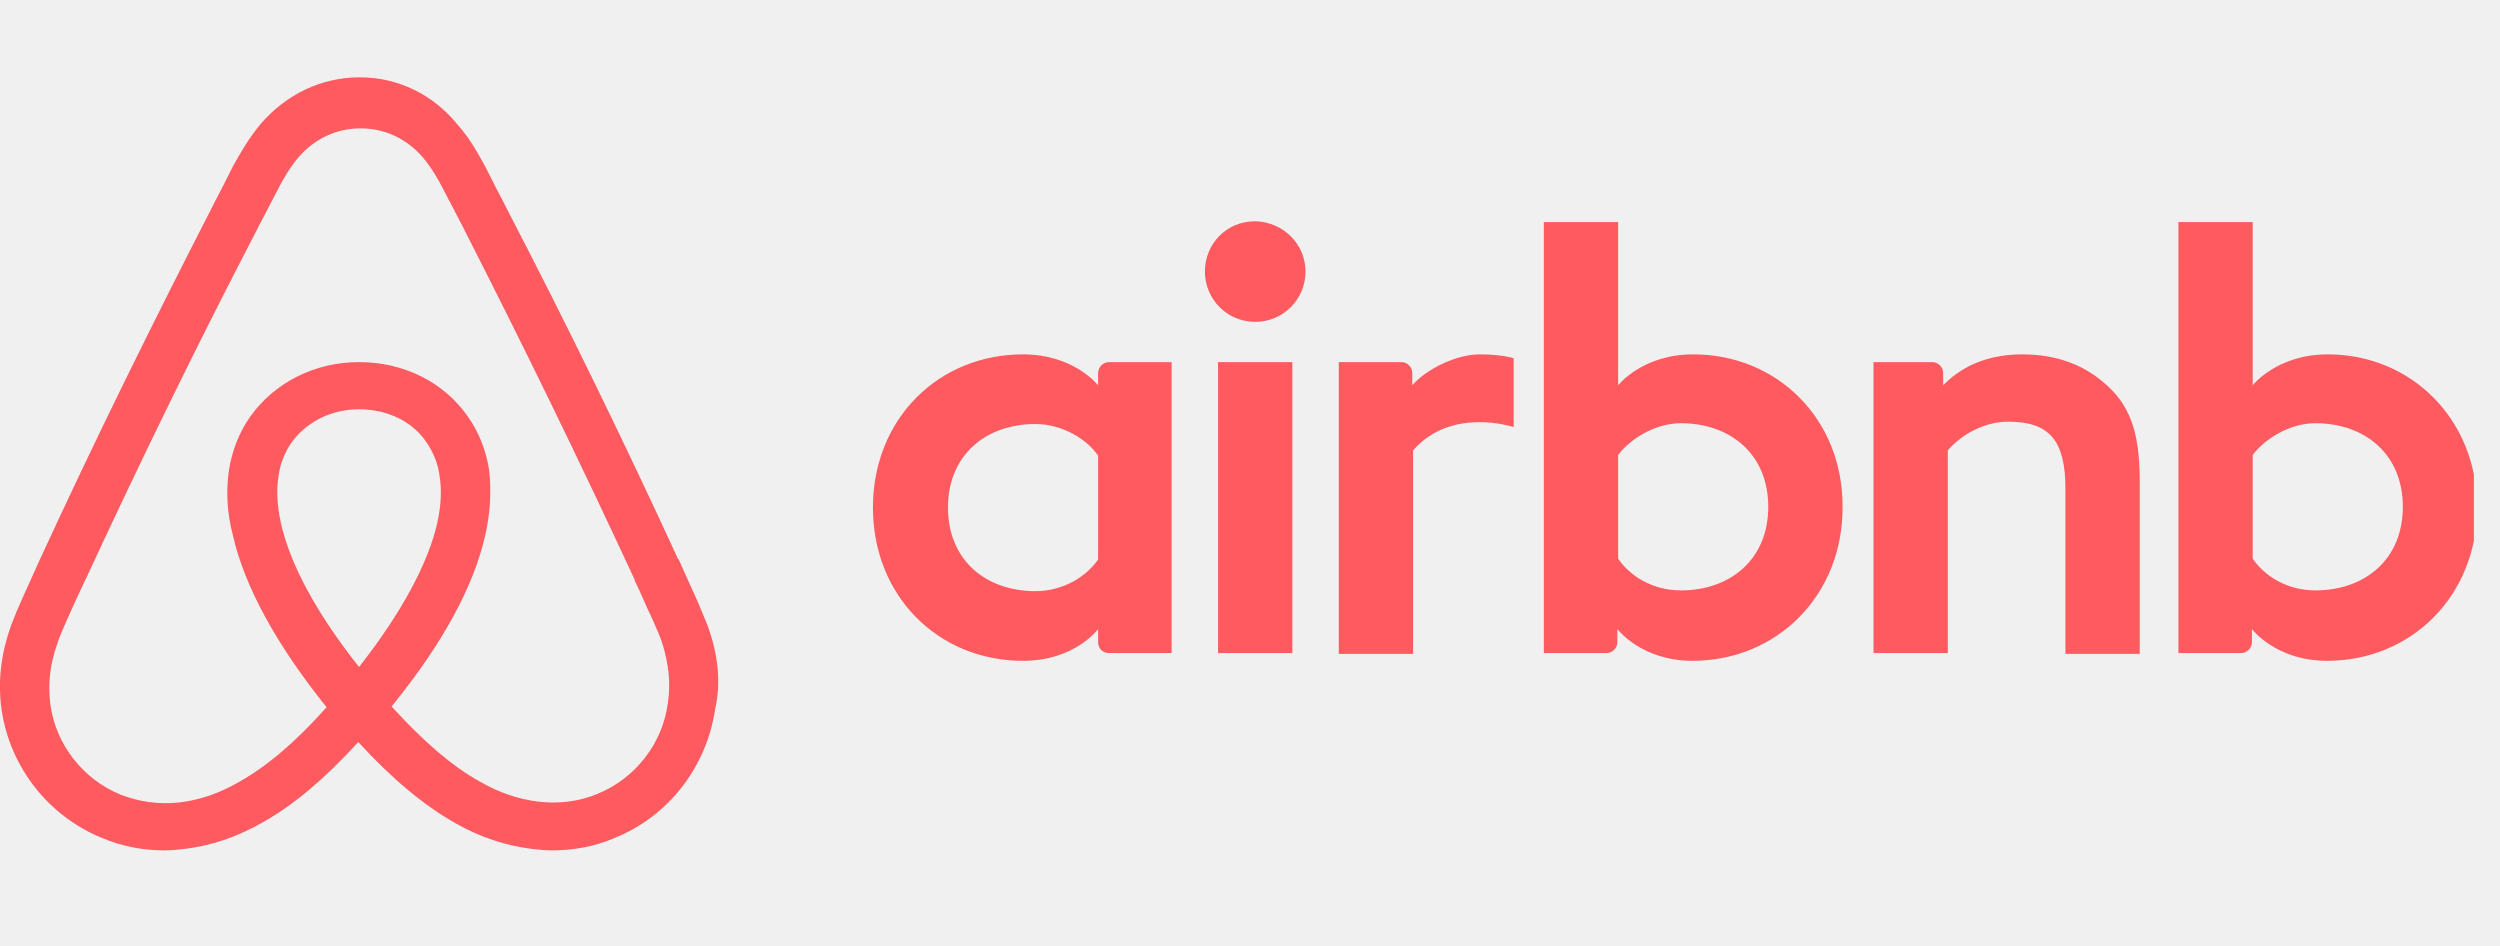
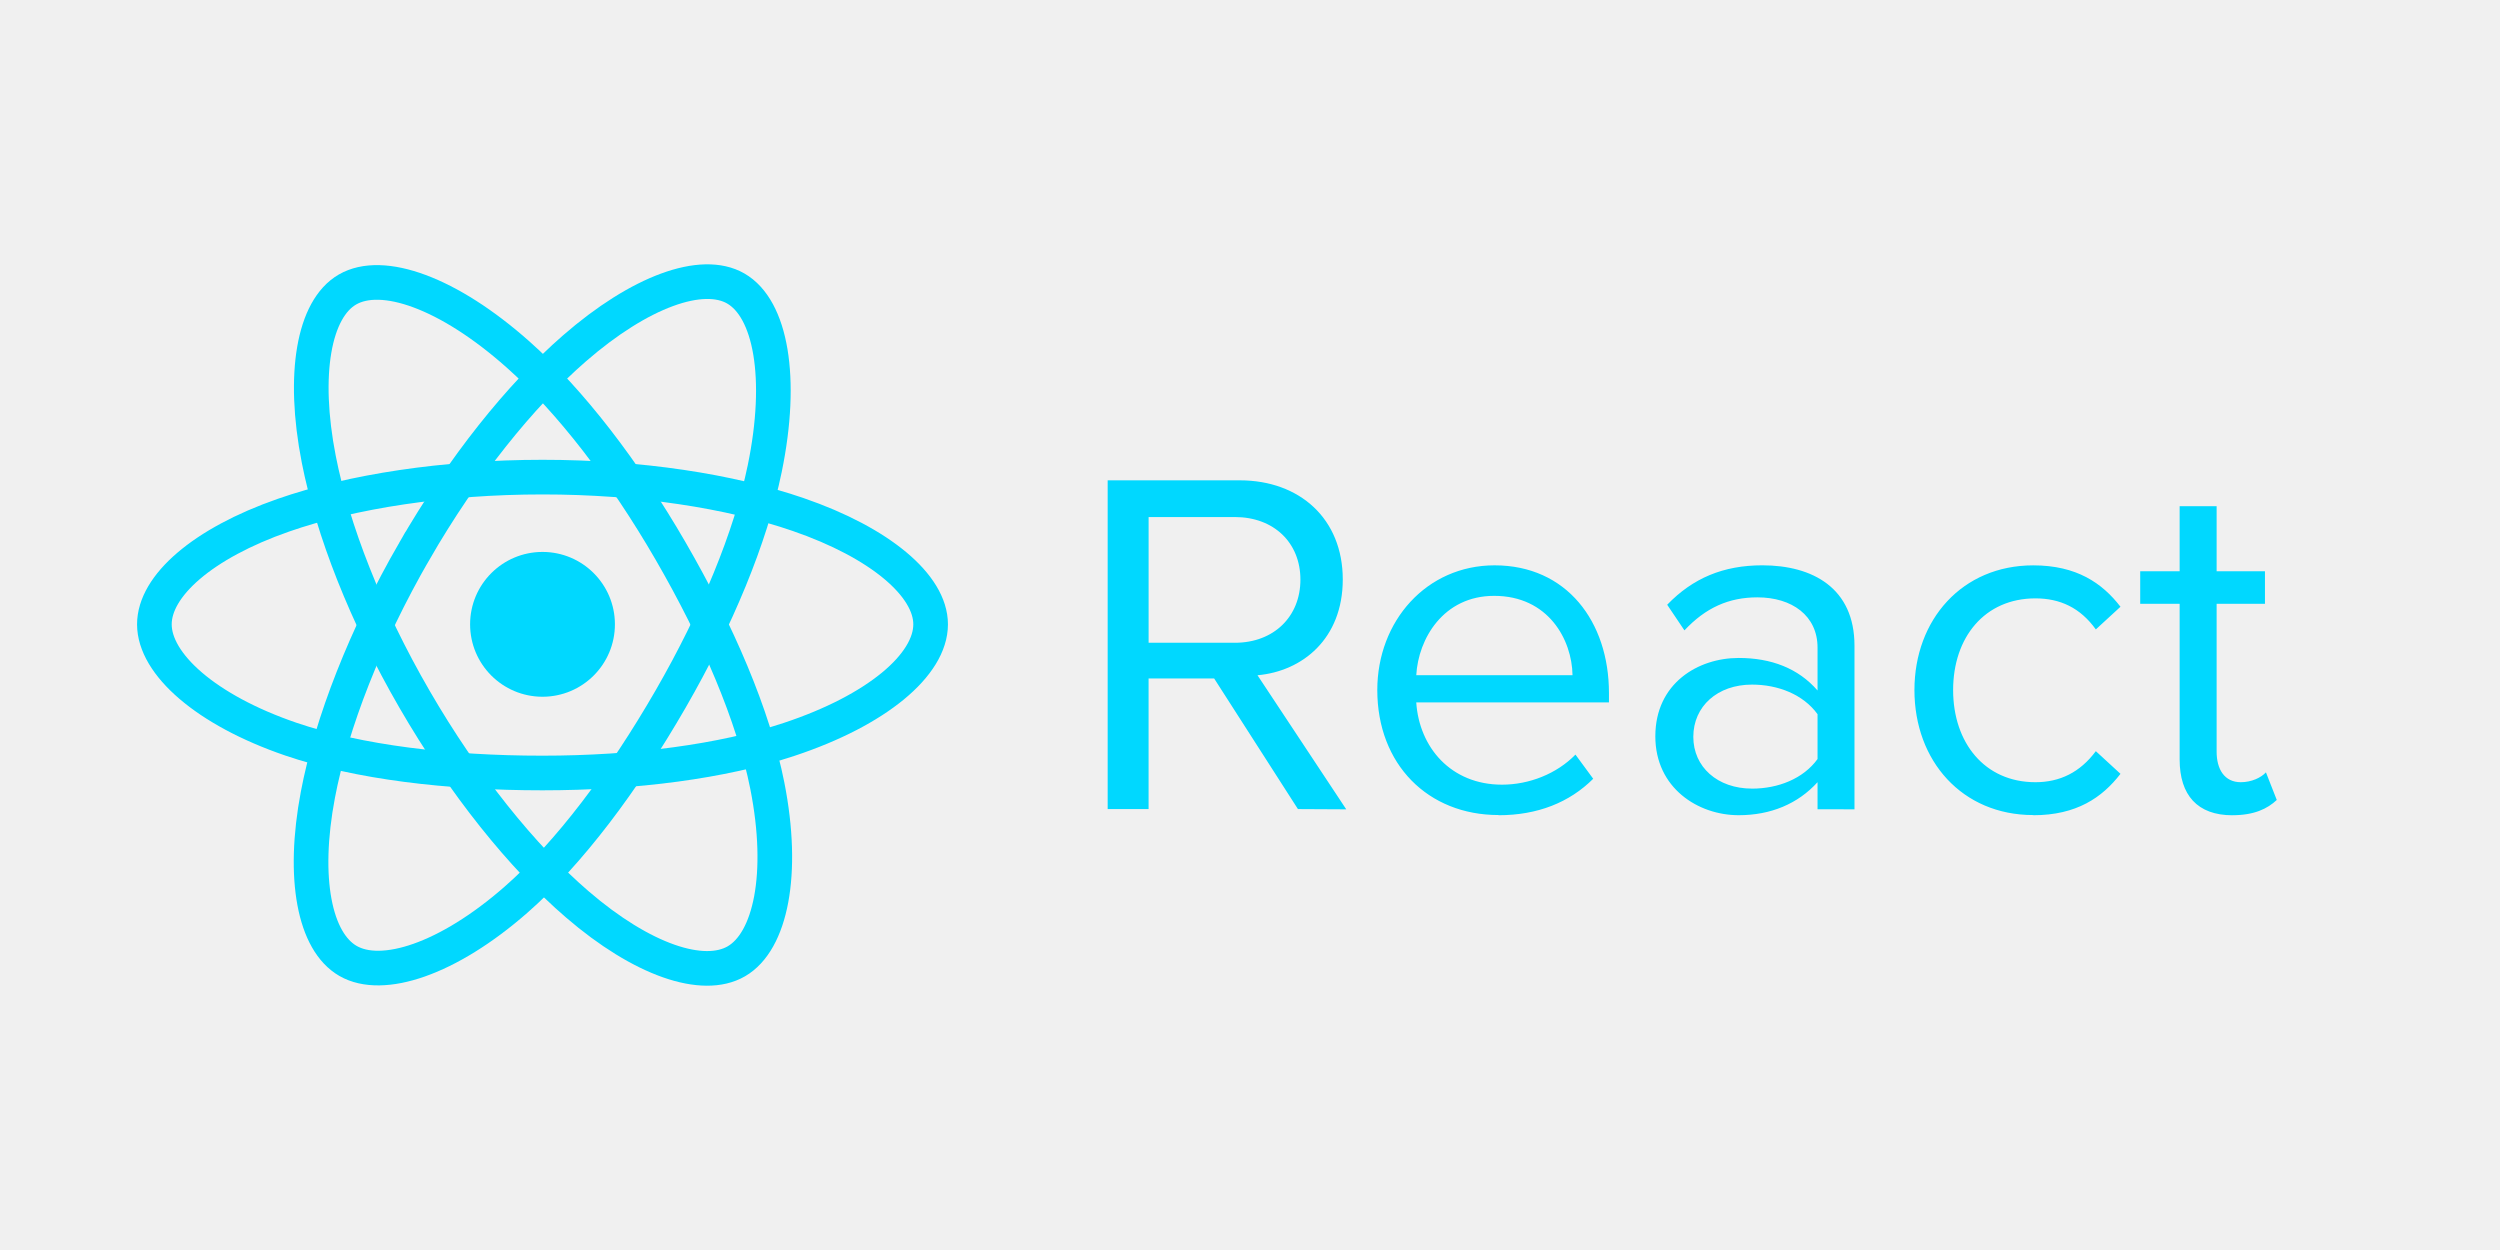
- <svg xmlns="http://www.w3.org/2000/svg" width="82" height="31" viewBox="0 0 82 31" fill="none">
-   <g clip-path="url(#clip0_28044_14)">
-     <path d="M42.821 8.907C42.821 9.821 42.084 10.557 41.171 10.557C40.257 10.557 39.521 9.821 39.521 8.907C39.521 7.993 40.231 7.257 41.171 7.257C42.11 7.283 42.821 8.019 42.821 8.907ZM36.018 12.232C36.018 12.385 36.018 12.638 36.018 12.638C36.018 12.638 35.231 11.623 33.556 11.623C30.789 11.623 28.632 13.73 28.632 16.649C28.632 19.542 30.764 21.675 33.556 21.675C35.257 21.675 36.018 20.634 36.018 20.634V21.065C36.018 21.268 36.17 21.421 36.373 21.421H38.429V11.877C38.429 11.877 36.551 11.877 36.373 11.877C36.17 11.877 36.018 12.055 36.018 12.232ZM36.018 18.349C35.637 18.908 34.876 19.39 33.962 19.39C32.337 19.39 31.094 18.375 31.094 16.649C31.094 14.923 32.337 13.908 33.962 13.908C34.85 13.908 35.663 14.415 36.018 14.948V18.349ZM39.952 11.877H42.389V21.421H39.952V11.877ZM76.351 11.623C74.675 11.623 73.889 12.638 73.889 12.638V7.283H71.452V21.421C71.452 21.421 73.33 21.421 73.508 21.421C73.711 21.421 73.863 21.243 73.863 21.065V20.634C73.863 20.634 74.65 21.675 76.325 21.675C79.092 21.675 81.25 19.542 81.25 16.649C81.25 13.755 79.092 11.623 76.351 11.623ZM75.945 19.365C75.005 19.365 74.269 18.883 73.889 18.324V14.923C74.269 14.415 75.082 13.882 75.945 13.882C77.569 13.882 78.813 14.897 78.813 16.623C78.813 18.349 77.569 19.365 75.945 19.365ZM70.183 15.76V21.446H67.746V16.04C67.746 14.466 67.239 13.831 65.868 13.831C65.132 13.831 64.37 14.212 63.888 14.771V21.421H61.451V11.877H63.38C63.583 11.877 63.736 12.055 63.736 12.232V12.638C64.446 11.902 65.385 11.623 66.325 11.623C67.391 11.623 68.279 11.928 68.99 12.537C69.853 13.248 70.183 14.161 70.183 15.76ZM55.537 11.623C53.862 11.623 53.075 12.638 53.075 12.638V7.283H50.638V21.421C50.638 21.421 52.517 21.421 52.694 21.421C52.897 21.421 53.05 21.243 53.05 21.065V20.634C53.05 20.634 53.837 21.675 55.512 21.675C58.278 21.675 60.436 19.542 60.436 16.649C60.461 13.755 58.304 11.623 55.537 11.623ZM55.131 19.365C54.192 19.365 53.456 18.883 53.075 18.324V14.923C53.456 14.415 54.268 13.882 55.131 13.882C56.755 13.882 57.999 14.897 57.999 16.623C57.999 18.349 56.755 19.365 55.131 19.365ZM48.532 11.623C49.268 11.623 49.648 11.75 49.648 11.75V14.009C49.648 14.009 47.618 13.324 46.349 14.771V21.446H43.912V11.877C43.912 11.877 45.79 11.877 45.968 11.877C46.171 11.877 46.323 12.055 46.323 12.232V12.638C46.78 12.105 47.77 11.623 48.532 11.623ZM23.225 20.558C23.098 20.253 22.971 19.923 22.844 19.644C22.641 19.187 22.438 18.756 22.261 18.349L22.235 18.324C20.484 14.517 18.605 10.659 16.626 6.851L16.55 6.699C16.346 6.318 16.143 5.912 15.94 5.506C15.687 5.049 15.433 4.567 15.027 4.11C14.214 3.095 13.047 2.536 11.803 2.536C10.534 2.536 9.392 3.095 8.554 4.059C8.173 4.516 7.894 4.998 7.64 5.455C7.437 5.861 7.234 6.267 7.031 6.648L6.955 6.8C5.001 10.608 3.097 14.466 1.345 18.273L1.32 18.324C1.142 18.73 0.939 19.162 0.736 19.619C0.609 19.898 0.482 20.202 0.356 20.532C0.026 21.471 -0.076 22.36 0.051 23.274C0.33 25.177 1.599 26.776 3.351 27.487C4.011 27.766 4.696 27.893 5.407 27.893C5.61 27.893 5.864 27.868 6.067 27.843C6.904 27.741 7.767 27.462 8.605 26.98C9.646 26.396 10.635 25.558 11.752 24.34C12.869 25.558 13.884 26.396 14.9 26.98C15.737 27.462 16.6 27.741 17.438 27.843C17.641 27.868 17.895 27.893 18.098 27.893C18.809 27.893 19.519 27.766 20.154 27.487C21.931 26.776 23.174 25.152 23.454 23.274C23.657 22.385 23.555 21.497 23.225 20.558ZM11.778 21.878C10.407 20.152 9.519 18.527 9.214 17.157C9.087 16.573 9.062 16.065 9.138 15.608C9.189 15.202 9.341 14.847 9.544 14.542C10.026 13.857 10.838 13.425 11.778 13.425C12.717 13.425 13.554 13.831 14.011 14.542C14.214 14.847 14.367 15.202 14.417 15.608C14.494 16.065 14.468 16.598 14.341 17.157C14.037 18.502 13.148 20.126 11.778 21.878ZM21.905 23.071C21.728 24.39 20.839 25.533 19.596 26.04C18.986 26.294 18.326 26.37 17.666 26.294C17.032 26.218 16.397 26.015 15.737 25.634C14.824 25.127 13.91 24.34 12.844 23.172C14.519 21.116 15.534 19.238 15.915 17.563C16.093 16.776 16.118 16.065 16.042 15.405C15.94 14.771 15.712 14.187 15.357 13.679C14.57 12.537 13.25 11.877 11.778 11.877C10.306 11.877 8.986 12.562 8.199 13.679C7.843 14.187 7.615 14.771 7.513 15.405C7.412 16.065 7.437 16.801 7.64 17.563C8.021 19.238 9.062 21.142 10.712 23.198C9.671 24.365 8.732 25.152 7.818 25.66C7.158 26.04 6.523 26.243 5.889 26.32C5.204 26.396 4.544 26.294 3.96 26.066C2.716 25.558 1.828 24.416 1.65 23.096C1.574 22.461 1.625 21.827 1.878 21.116C1.955 20.862 2.082 20.608 2.208 20.304C2.386 19.898 2.589 19.466 2.792 19.035L2.818 18.984C4.569 15.202 6.447 11.344 8.402 7.587L8.478 7.435C8.681 7.054 8.884 6.648 9.087 6.267C9.29 5.861 9.519 5.481 9.798 5.151C10.331 4.541 11.042 4.211 11.828 4.211C12.615 4.211 13.326 4.541 13.859 5.151C14.138 5.481 14.367 5.861 14.57 6.267C14.773 6.648 14.976 7.054 15.179 7.435L15.255 7.587C17.184 11.369 19.062 15.227 20.814 19.009V19.035C21.017 19.441 21.195 19.898 21.398 20.304C21.524 20.608 21.651 20.862 21.728 21.116C21.931 21.776 22.007 22.411 21.905 23.071Z" fill="#FF5A5F" />
+ <svg xmlns="http://www.w3.org/2000/svg" width="120" height="60" fill-rule="evenodd">
+   <g transform="matrix(.06928 0 0 .06928 7.367398 13.50533)" fill="none">
+     <circle r="50.167" cy="237.628" cx="269.529" fill="#00d8ff" />
+     <g stroke="#00d8ff" stroke-width="24">
+       <path d="M269.53 135.628c67.356 0 129.928 9.665 177.107 25.907 56.844 19.57 91.794 49.233 91.794 76.093 0 27.99-37.04 59.503-98.083 79.728-46.15 15.29-106.88 23.272-170.818 23.272-65.554 0-127.63-7.492-174.3-23.44-59.046-20.182-94.61-52.103-94.61-79.56 0-26.642 33.37-56.076 89.415-75.616 47.355-16.51 111.472-26.384 179.486-26.384z" />
+       <path d="M180.736 186.922c33.65-58.348 73.28-107.724 110.92-140.48C337.006 6.976 380.163-8.48 403.43 4.937c24.248 13.983 33.042 61.814 20.067 124.796-9.8 47.618-33.234 104.212-65.176 159.6-32.75 56.788-70.25 106.82-107.377 139.272-46.98 41.068-92.4 55.93-116.185 42.213-23.08-13.3-31.906-56.92-20.834-115.233 9.355-49.27 32.832-109.745 66.8-168.664z" />
+       <path d="M180.82 289.482C147.075 231.2 124.1 172.195 114.51 123.227c-11.544-59-3.382-104.11 19.864-117.566 24.224-14.024 70.055 2.244 118.14 44.94 36.356 32.28 73.688 80.837 105.723 136.173 32.844 56.733 57.46 114.21 67.036 162.582 12.117 61.213 2.31 107.984-21.453 121.74-23.057 13.348-65.25-.784-110.24-39.5-38.013-32.71-78.682-83.253-112.76-142.115z" />
+     </g>
  </g>
-   <defs>
-     <clipPath id="clip0_28044_14">
-       <rect width="81.143" height="30.429" fill="white" />
-     </clipPath>
-   </defs>
+   <path d="M64.62 38.848l-4.26-6.436c2.153-.19 4.093-1.75 4.093-4.6 0-2.9-2.058-4.756-4.945-4.756h-6.34v15.78h1.964v-6.27h3.147l4.022 6.27zm-5.347-7.997h-4.14v-6.033h4.14c1.87 0 3.147 1.23 3.147 3.005s-1.278 3.03-3.147 3.03zm12.658 8.28c1.87 0 3.407-.615 4.543-1.75l-.852-1.16c-.9.923-2.224 1.443-3.525 1.443-2.46 0-3.975-1.798-4.117-3.95h9.25v-.45c0-3.43-2.035-6.128-5.49-6.128-3.265 0-5.63 2.674-5.63 5.986 0 3.573 2.437 6 5.82 6zm3.55-6.72h-7.5c.095-1.75 1.3-3.81 3.738-3.81 2.603 0 3.738 2.106 3.762 3.81zm13.534 6.436v-7.855c0-2.768-2.01-3.857-4.424-3.857-1.87 0-3.336.615-4.566 1.893l.828 1.23c1.017-1.088 2.13-1.585 3.502-1.585 1.656 0 2.887.875 2.887 2.413v2.058c-.923-1.065-2.224-1.562-3.786-1.562-1.94 0-4 1.207-4 3.762 0 2.484 2.058 3.786 4 3.786 1.538 0 2.84-.544 3.786-1.585v1.3zm-4.92-.994c-1.656 0-2.816-1.04-2.816-2.484 0-1.467 1.16-2.508 2.816-2.508 1.254 0 2.46.473 3.147 1.42v2.153c-.686.946-1.893 1.42-3.147 1.42zm13.5 1.278c2.082 0 3.312-.852 4.188-1.987l-1.183-1.088c-.757 1.017-1.727 1.49-2.9 1.49-2.437 0-3.95-1.893-3.95-4.424s1.514-4.4 3.95-4.4c1.183 0 2.153.45 2.9 1.49l1.183-1.088c-.875-1.136-2.106-1.987-4.188-1.987-3.407 0-5.702 2.603-5.702 5.986 0 3.407 2.295 6 5.702 6zm9.56 0c1.04 0 1.68-.308 2.13-.733l-.52-1.325c-.237.26-.7.473-1.207.473-.78 0-1.16-.615-1.16-1.467v-7.098h2.32V27.42h-2.32v-3.123h-1.775v3.123h-1.893v1.562h1.893v7.477c0 1.704.852 2.674 2.532 2.674z" fill="#00d8ff" />
</svg>
